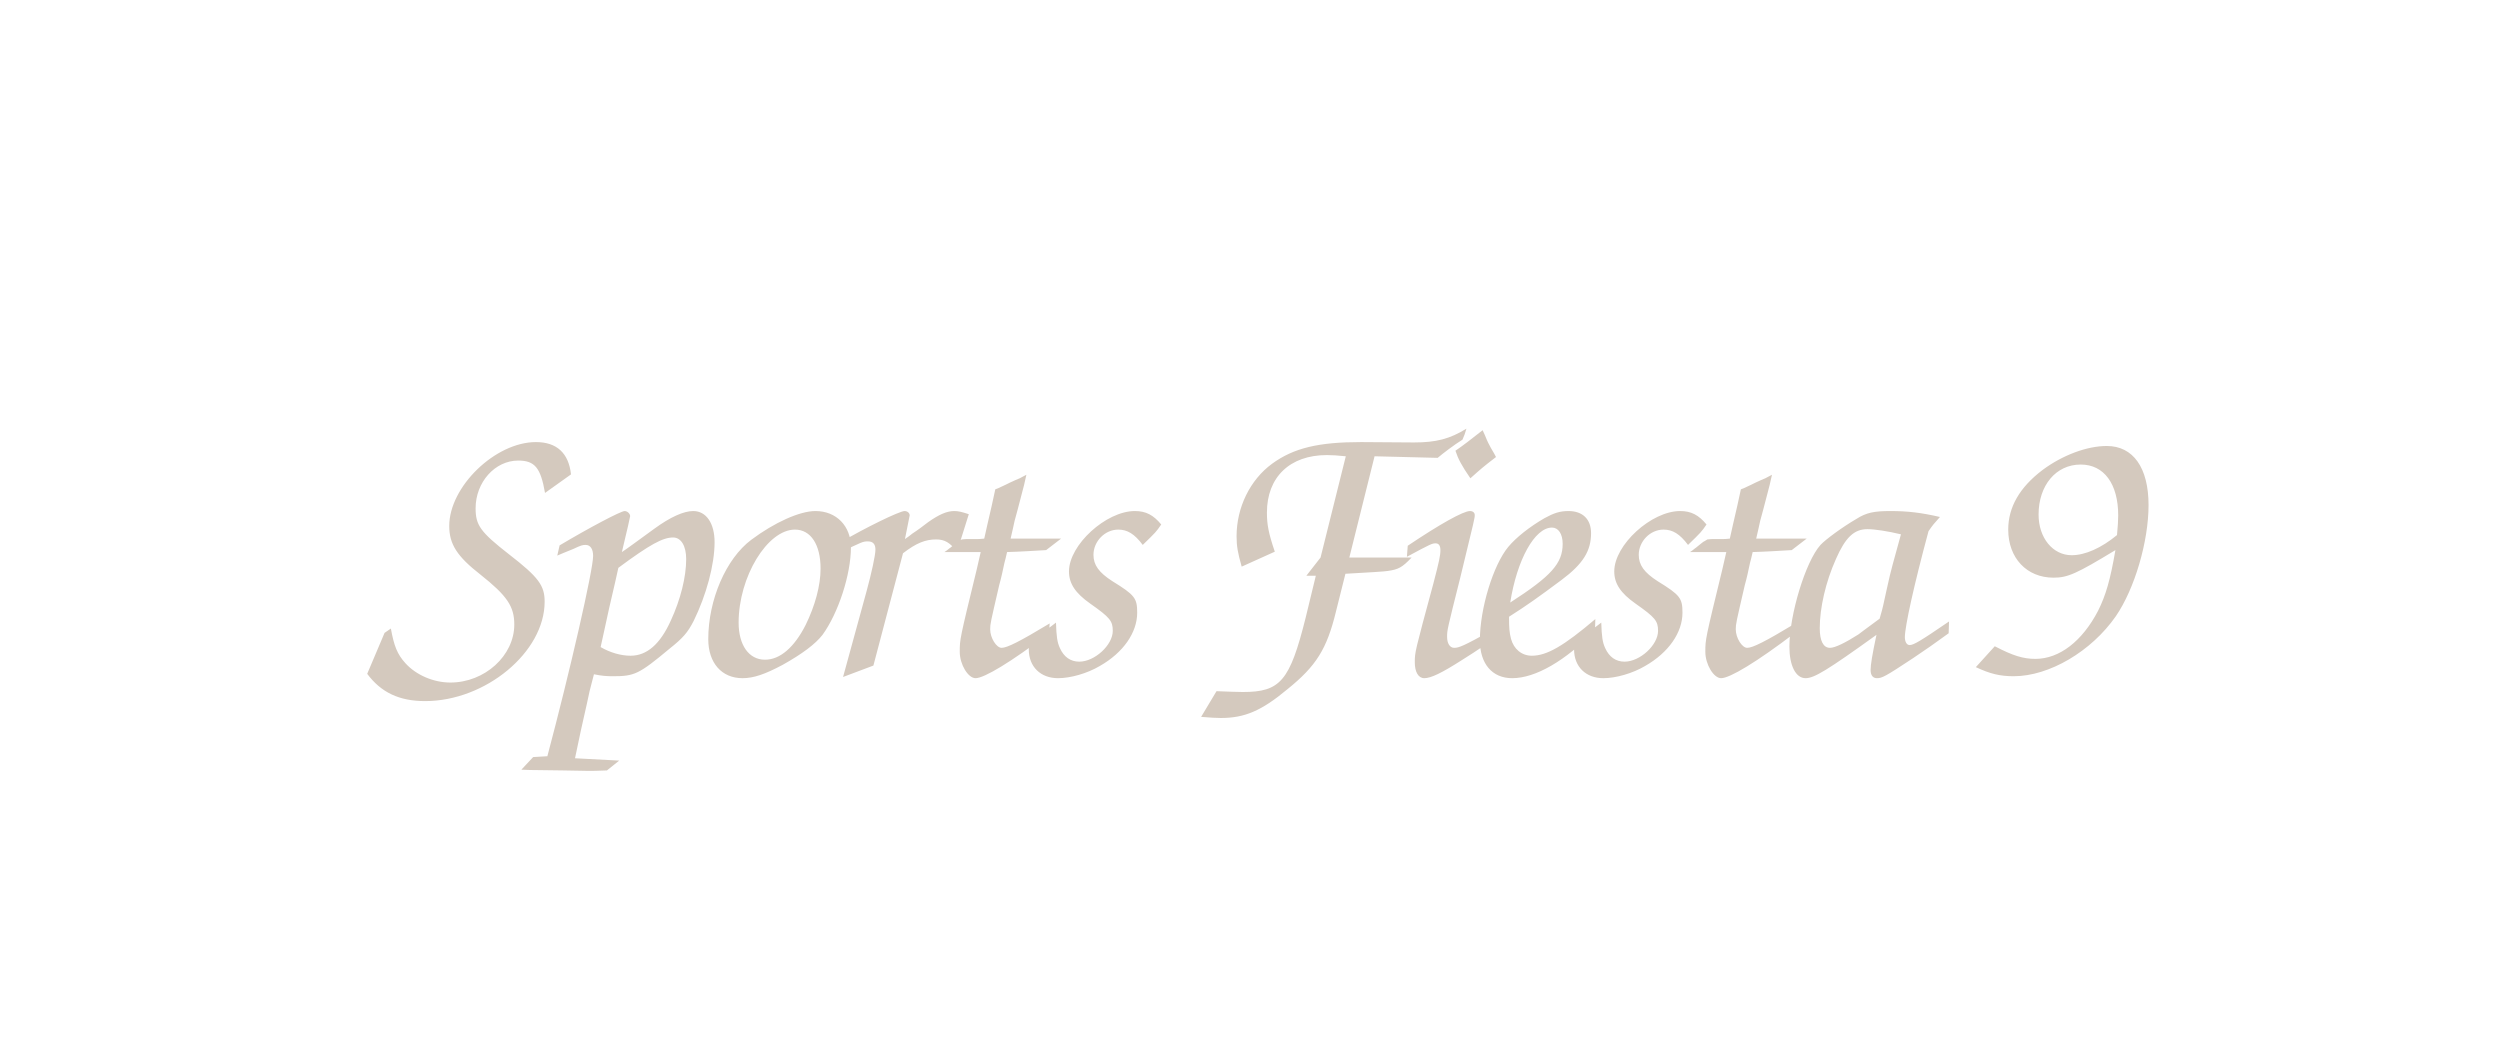
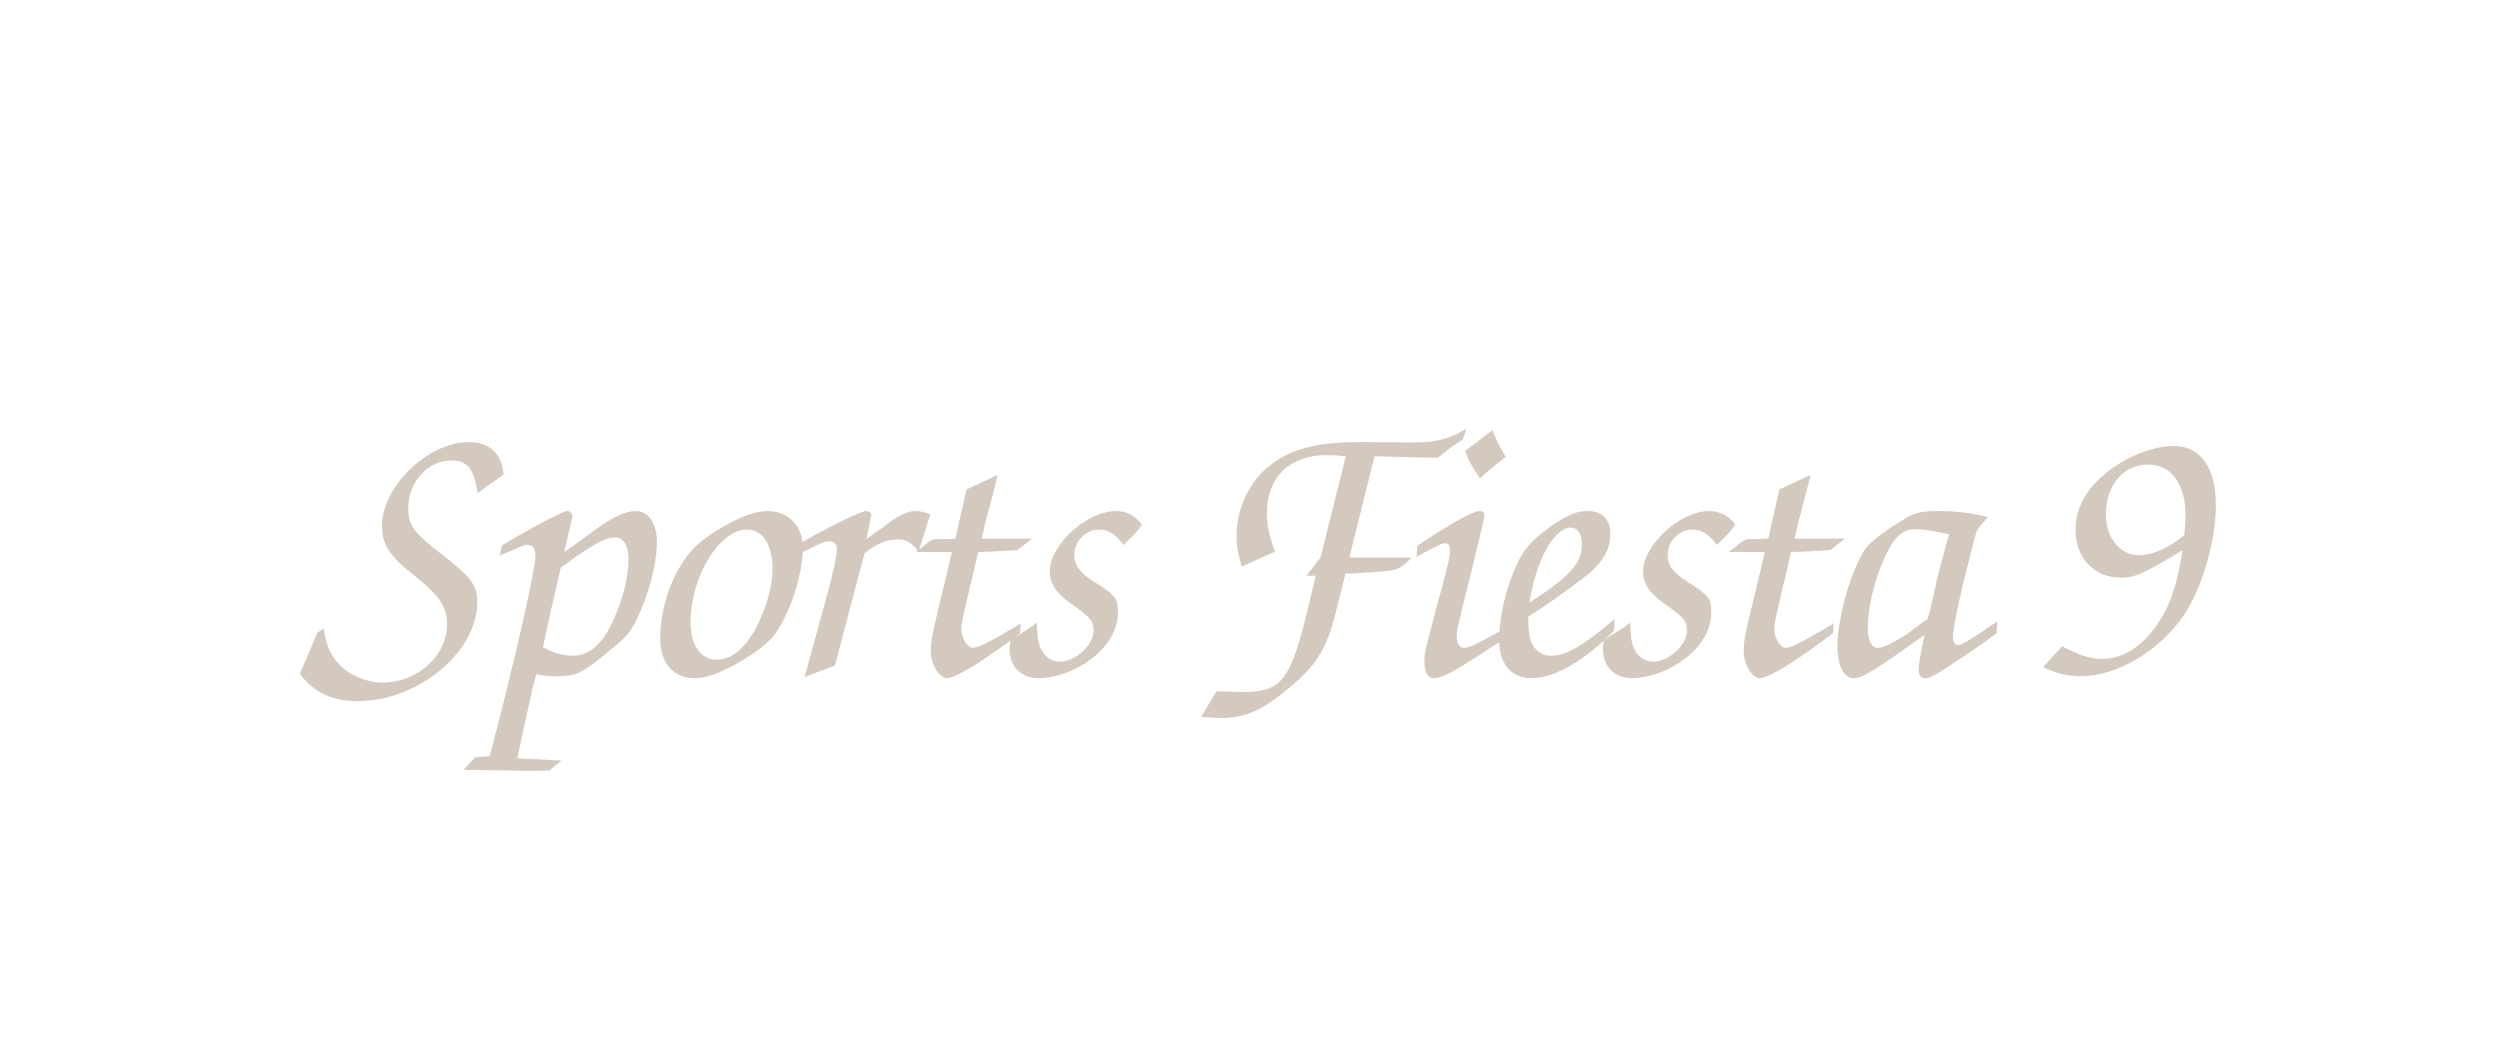
<svg xmlns="http://www.w3.org/2000/svg" width="520" height="220" viewBox="0 0 520 220" fill="none" role="img" aria-labelledby="title">
-   <text x="260" y="140" text-anchor="middle" fill="#D4C9BE" font-family="Snell Roundhand, Segoe Script, URW Chancery L, Apple Chancery, cursive" font-size="82" font-style="italic" font-weight="600" letter-spacing="-5">Sports Fiesta 9</text>
+   <text x="260" y="140" text-anchor="middle" fill="#D4C9BE" font-family="Snell Roundhand, Segoe Script, URW Chancery L, Apple Chancery, cursive" font-size="82" font-style="normal" font-weight="600" letter-spacing="-3">Sports Fiesta 9</text>
</svg>
